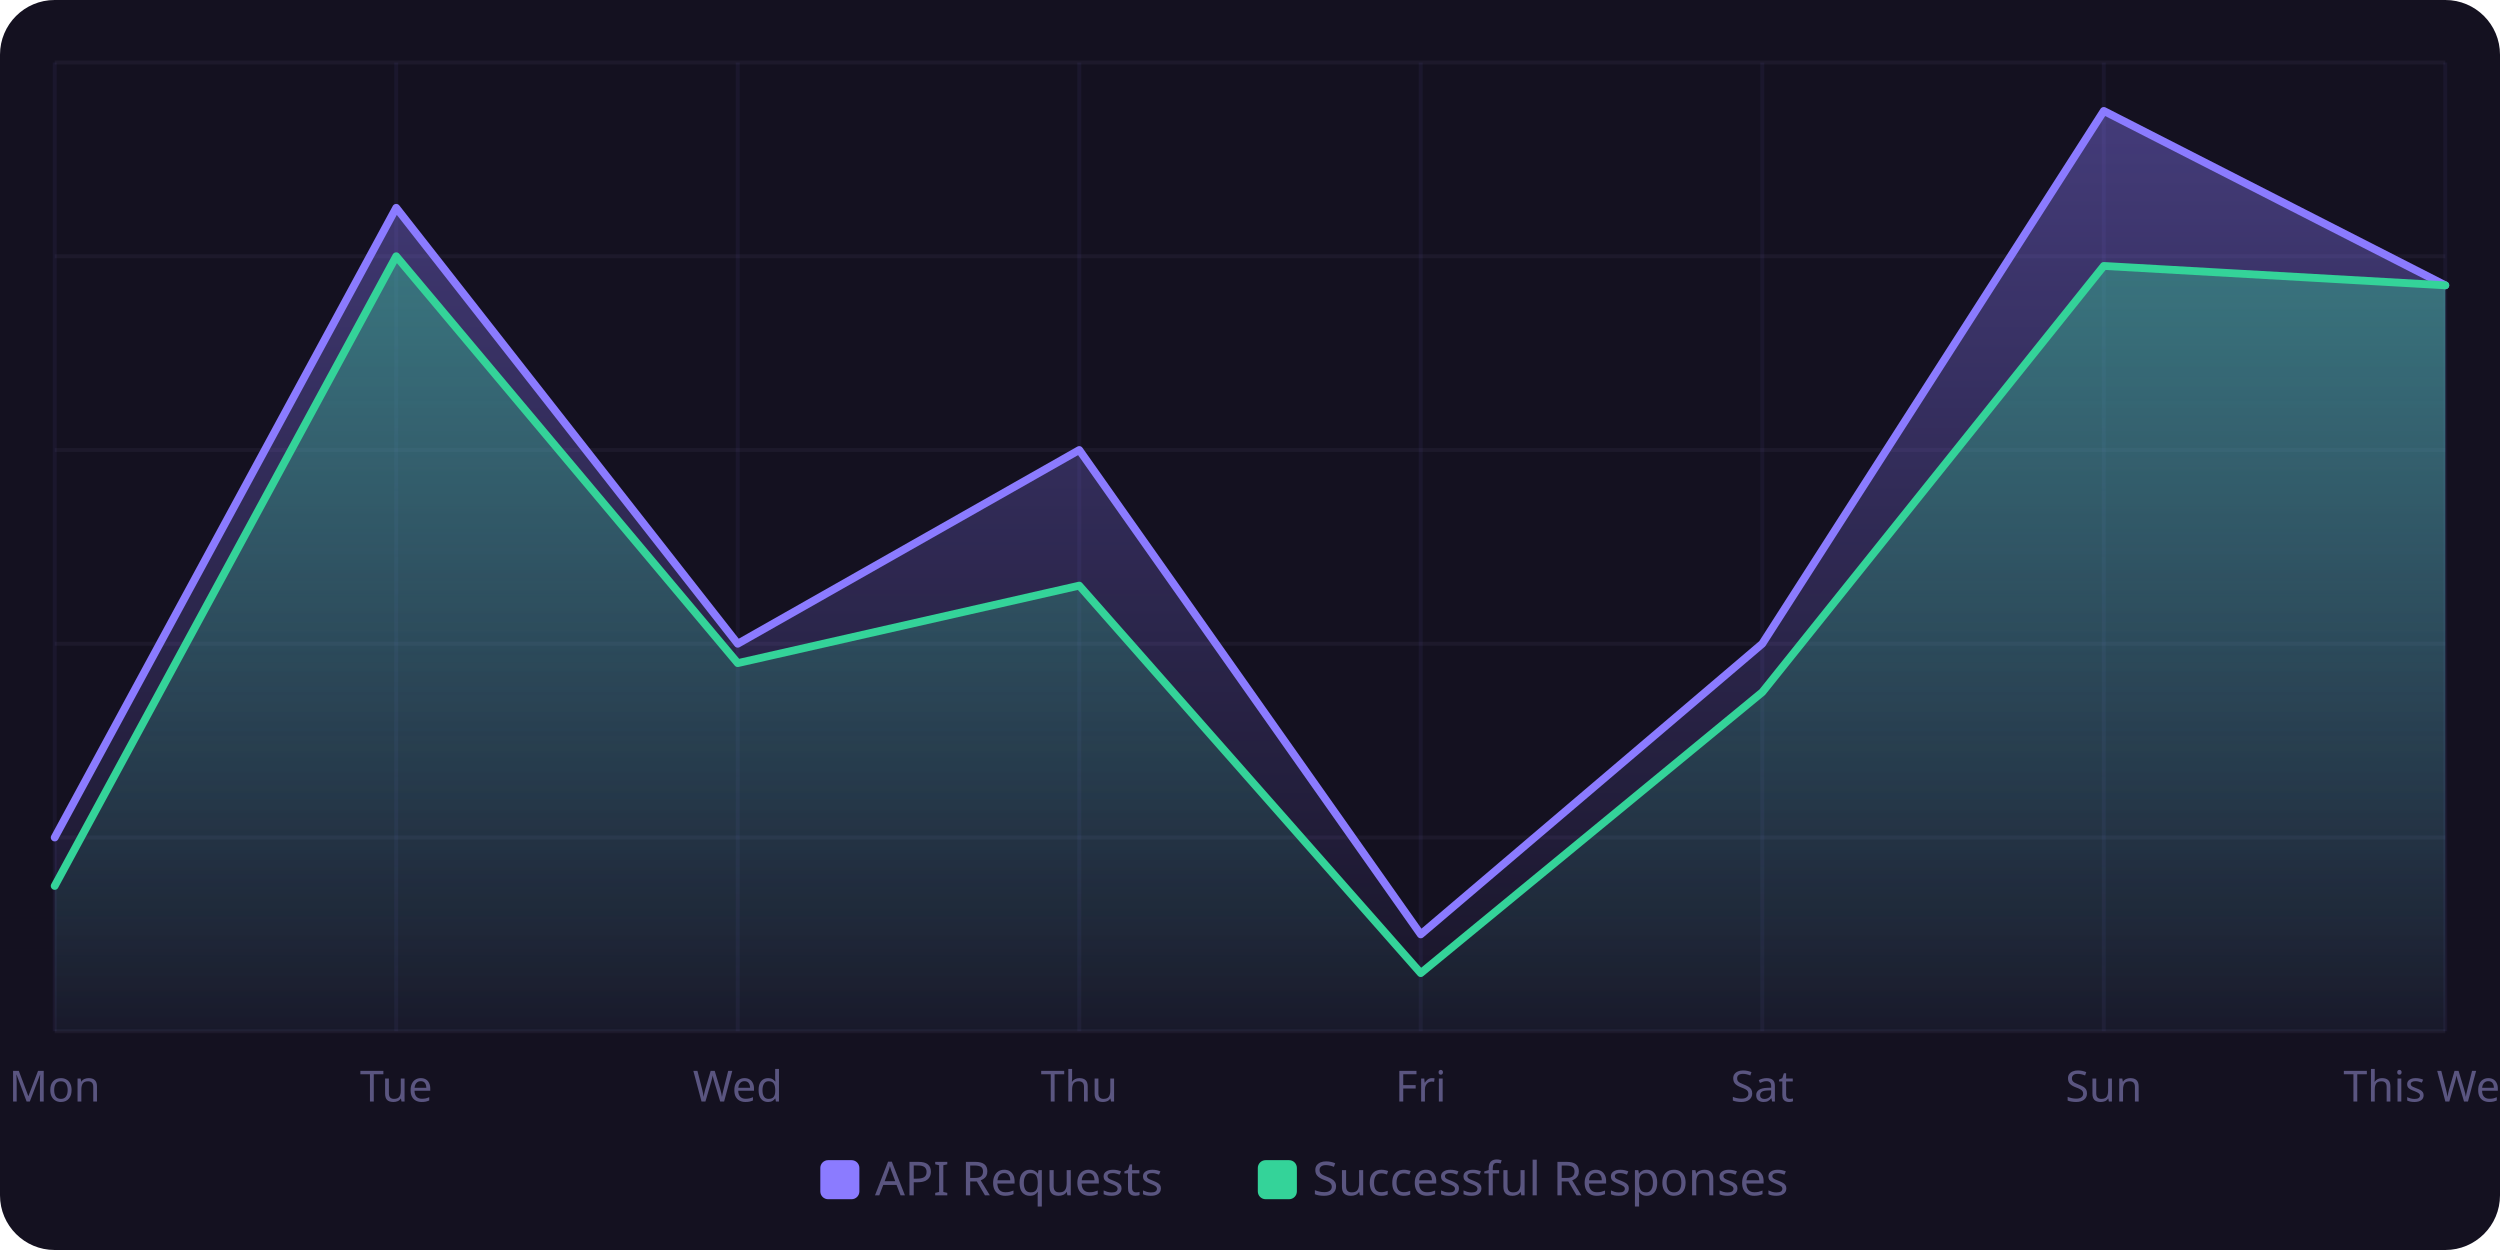
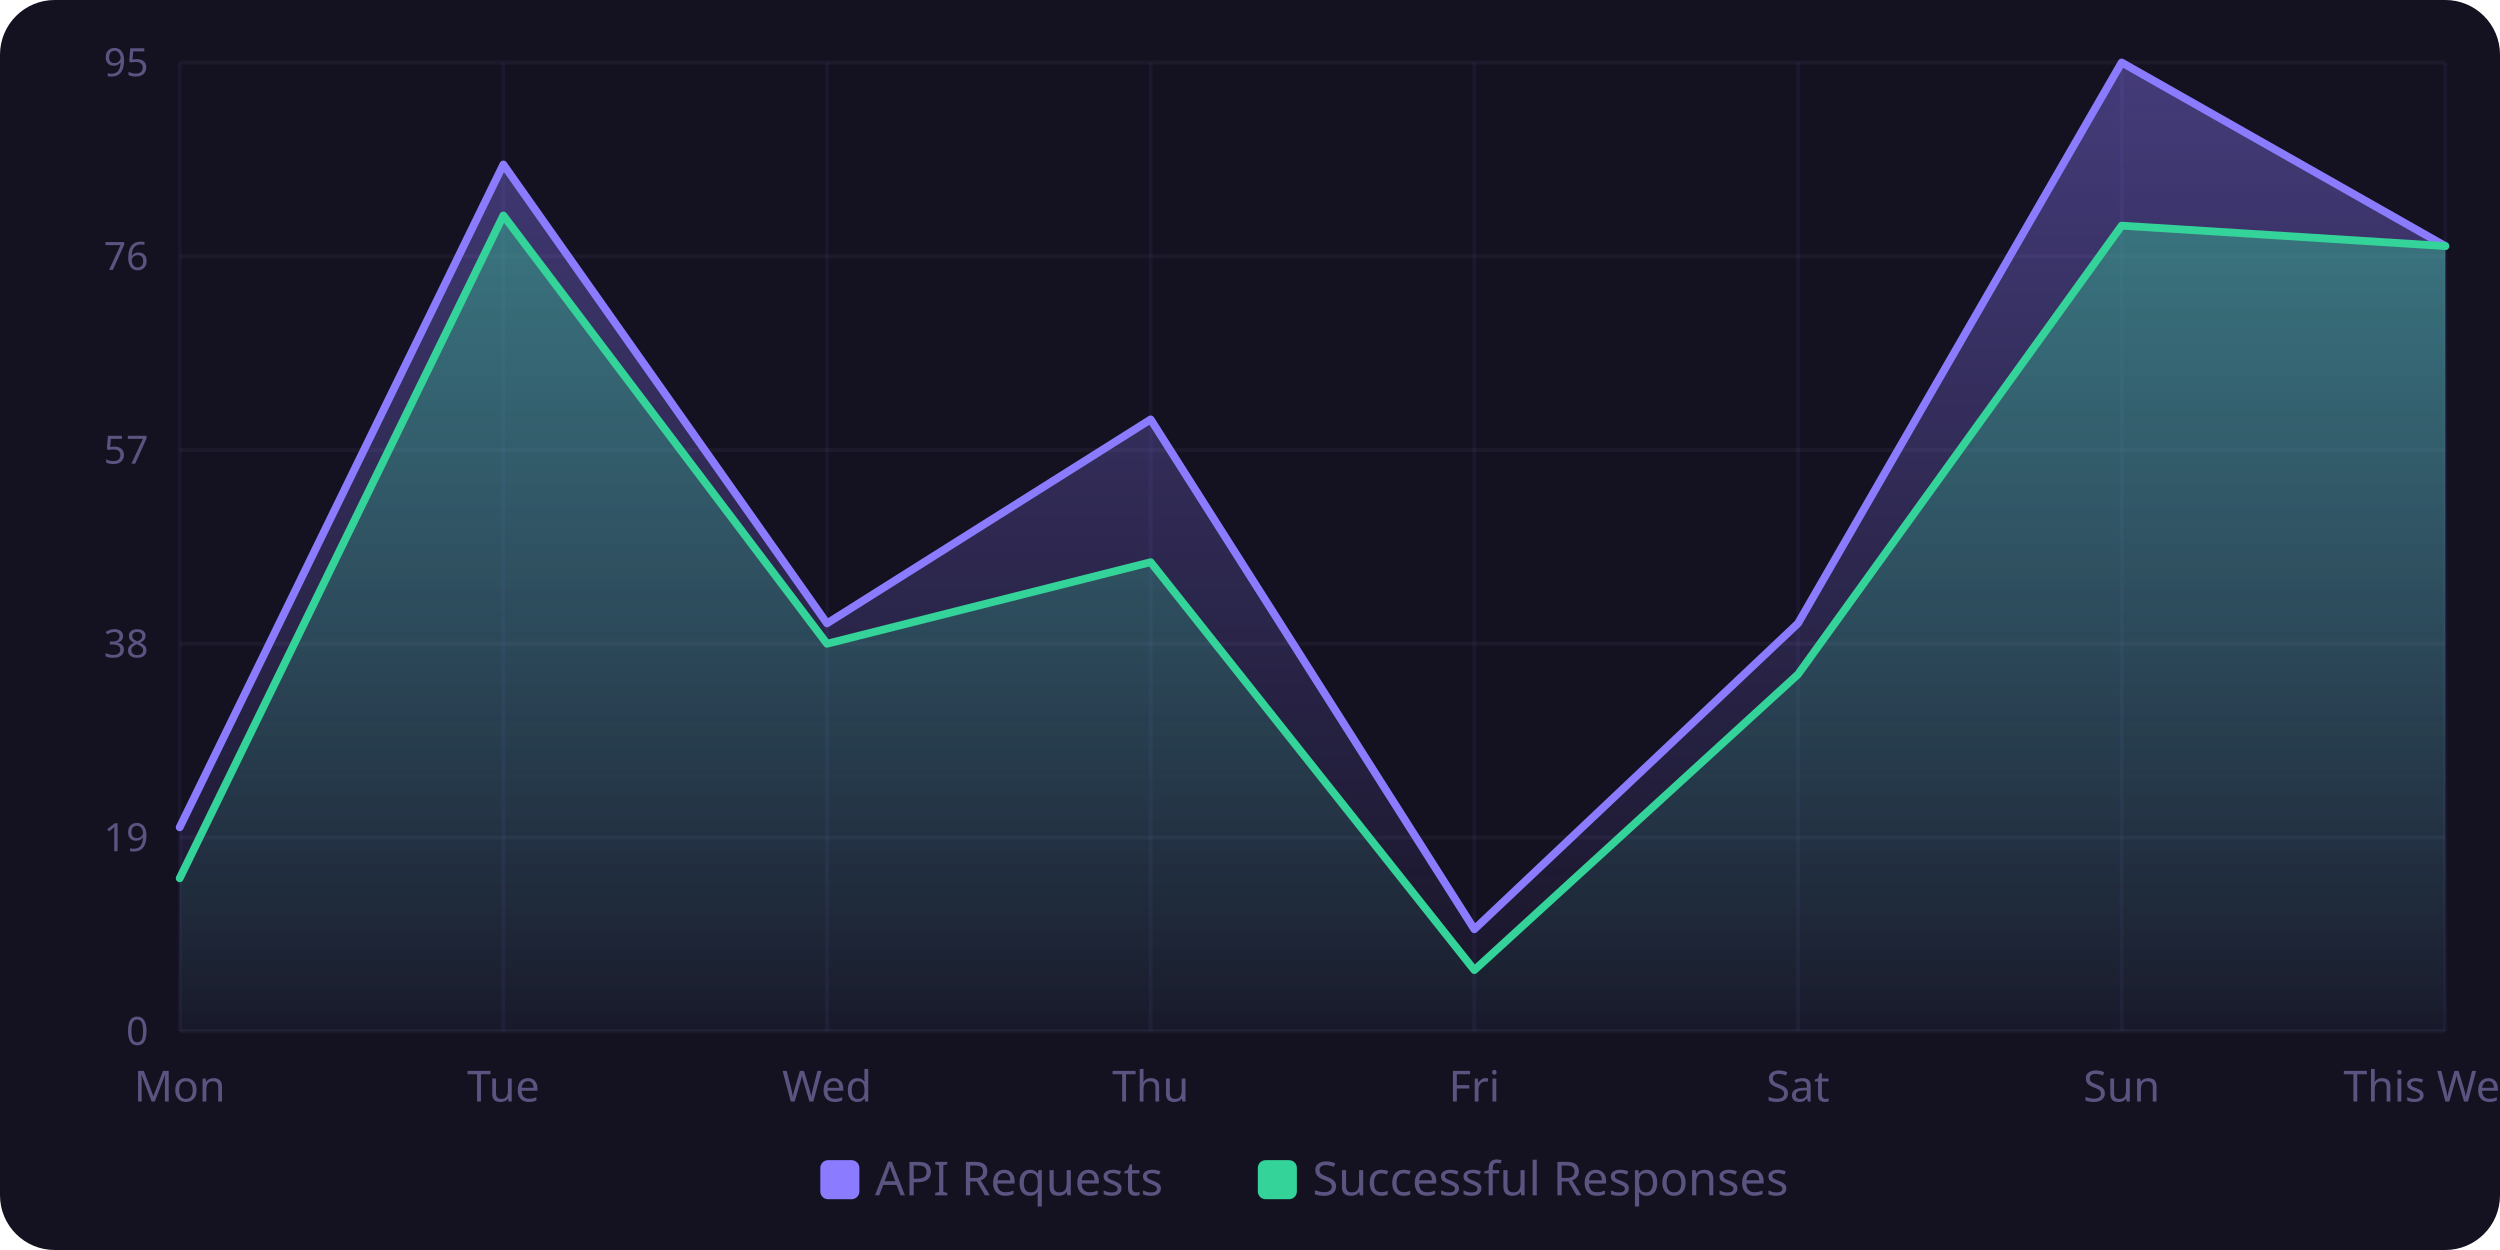
<svg xmlns="http://www.w3.org/2000/svg" width="640" height="320" viewBox="0 0 640 320">
  <rect x="0" y="0" width="640" height="320" rx="14" fill="#141120" />
  <defs>
-     <linearGradient id="pcgrad-1-tbyg" x1="0" y1="0" x2="0" y2="1">
+     <linearGradient id="pcgrad-1-8fej" x1="0" y1="0" x2="0" y2="1">
      <stop offset="0%" stop-color="#8b7bff" stop-opacity="0.4" />
      <stop offset="100%" stop-color="#8b7bff" stop-opacity="0.03" />
    </linearGradient>
-     <linearGradient id="pcgrad-2-mofn" x1="0" y1="0" x2="0" y2="1">
+     <linearGradient id="pcgrad-2-ap3a" x1="0" y1="0" x2="0" y2="1">
      <stop offset="0%" stop-color="#34d399" stop-opacity="0.4" />
      <stop offset="100%" stop-color="#34d399" stop-opacity="0.03" />
    </linearGradient>
  </defs>
-   <line x1="14" y1="16" x2="626" y2="16" stroke="#5a5580" stroke-width="1" opacity="0.12" />
-   <line x1="14" y1="65.6" x2="626" y2="65.6" stroke="#5a5580" stroke-width="1" opacity="0.12" />
-   <line x1="14" y1="115.2" x2="626" y2="115.2" stroke="#5a5580" stroke-width="1" opacity="0.12" />
-   <line x1="14" y1="164.8" x2="626" y2="164.8" stroke="#5a5580" stroke-width="1" opacity="0.12" />
-   <line x1="14" y1="214.4" x2="626" y2="214.4" stroke="#5a5580" stroke-width="1" opacity="0.12" />
-   <line x1="14" y1="264" x2="626" y2="264" stroke="#5a5580" stroke-width="1" opacity="0.12" />
-   <line x1="14" y1="16" x2="14" y2="264" stroke="#4a4490" stroke-width="1" opacity="0.12" />
-   <line x1="101.43" y1="16" x2="101.43" y2="264" stroke="#4a4490" stroke-width="1" opacity="0.12" />
-   <line x1="188.86" y1="16" x2="188.86" y2="264" stroke="#4a4490" stroke-width="1" opacity="0.12" />
-   <line x1="276.29" y1="16" x2="276.29" y2="264" stroke="#4a4490" stroke-width="1" opacity="0.12" />
-   <line x1="363.71" y1="16" x2="363.71" y2="264" stroke="#4a4490" stroke-width="1" opacity="0.12" />
-   <line x1="451.14" y1="16" x2="451.14" y2="264" stroke="#4a4490" stroke-width="1" opacity="0.12" />
-   <line x1="538.57" y1="16" x2="538.57" y2="264" stroke="#4a4490" stroke-width="1" opacity="0.12" />
+   <line x1="46" y1="16" x2="626" y2="16" stroke="#5a5580" stroke-width="1" opacity="0.12" />
+   <line x1="46" y1="65.6" x2="626" y2="65.6" stroke="#5a5580" stroke-width="1" opacity="0.12" />
+   <line x1="46" y1="115.2" x2="626" y2="115.2" stroke="#5a5580" stroke-width="1" opacity="0.12" />
+   <line x1="46" y1="164.8" x2="626" y2="164.8" stroke="#5a5580" stroke-width="1" opacity="0.12" />
+   <line x1="46" y1="214.4" x2="626" y2="214.4" stroke="#5a5580" stroke-width="1" opacity="0.12" />
+   <line x1="46" y1="264" x2="626" y2="264" stroke="#5a5580" stroke-width="1" opacity="0.12" />
+   <line x1="46" y1="16" x2="46" y2="264" stroke="#4a4490" stroke-width="1" opacity="0.12" />
+   <line x1="128.86" y1="16" x2="128.86" y2="264" stroke="#4a4490" stroke-width="1" opacity="0.12" />
+   <line x1="211.71" y1="16" x2="211.71" y2="264" stroke="#4a4490" stroke-width="1" opacity="0.12" />
+   <line x1="294.57" y1="16" x2="294.57" y2="264" stroke="#4a4490" stroke-width="1" opacity="0.12" />
+   <line x1="377.43" y1="16" x2="377.43" y2="264" stroke="#4a4490" stroke-width="1" opacity="0.12" />
+   <line x1="460.29" y1="16" x2="460.29" y2="264" stroke="#4a4490" stroke-width="1" opacity="0.12" />
+   <line x1="543.14" y1="16" x2="543.14" y2="264" stroke="#4a4490" stroke-width="1" opacity="0.12" />
  <line x1="626" y1="16" x2="626" y2="264" stroke="#4a4490" stroke-width="1" opacity="0.12" />
-   <path d="M14,214.4 L101.43,53.2 L188.86,164.8 L276.29,115.2 L363.71,239.2 L451.14,164.8 L538.57,28.4 L626,73.04 L626,264 L14,264 Z" fill="url(#pcgrad-1-tbyg)" stroke="none" />
-   <path d="M14,214.4 L101.43,53.2 L188.86,164.8 L276.29,115.2 L363.71,239.2 L451.14,164.8 L538.57,28.4 L626,73.04" fill="none" stroke="#8b7bff" stroke-width="2" stroke-linejoin="round" stroke-linecap="round" />
-   <path d="M14,226.8 L101.43,65.6 L188.86,169.76 L276.29,149.92 L363.71,249.12 L451.14,177.2 L538.57,68.08 L626,73.04 L626,264 L14,264 Z" fill="url(#pcgrad-2-mofn)" stroke="none" />
-   <path d="M14,226.8 L101.43,65.6 L188.86,169.76 L276.29,149.92 L363.71,249.12 L451.14,177.2 L538.57,68.08 L626,73.04" fill="none" stroke="#34d399" stroke-width="2" stroke-linejoin="round" stroke-linecap="round" />
-   <text x="14" y="282" font-size="11" fill="#5a5580" font-family="sans-serif" text-anchor="middle">Mon</text>
-   <text x="101.43" y="282" font-size="11" fill="#5a5580" font-family="sans-serif" text-anchor="middle">Tue</text>
-   <text x="188.86" y="282" font-size="11" fill="#5a5580" font-family="sans-serif" text-anchor="middle">Wed</text>
-   <text x="276.29" y="282" font-size="11" fill="#5a5580" font-family="sans-serif" text-anchor="middle">Thu</text>
-   <text x="363.71" y="282" font-size="11" fill="#5a5580" font-family="sans-serif" text-anchor="middle">Fri</text>
-   <text x="451.14" y="282" font-size="11" fill="#5a5580" font-family="sans-serif" text-anchor="middle">Sat</text>
-   <text x="538.57" y="282" font-size="11" fill="#5a5580" font-family="sans-serif" text-anchor="middle">Sun</text>
+   <text x="38" y="19.5" font-size="10" fill="#5a5580" font-family="sans-serif" text-anchor="end">95</text>
+   <text x="38" y="69.1" font-size="10" fill="#5a5580" font-family="sans-serif" text-anchor="end">76</text>
+   <text x="38" y="118.7" font-size="10" fill="#5a5580" font-family="sans-serif" text-anchor="end">57</text>
+   <text x="38" y="168.3" font-size="10" fill="#5a5580" font-family="sans-serif" text-anchor="end">38</text>
+   <text x="38" y="217.9" font-size="10" fill="#5a5580" font-family="sans-serif" text-anchor="end">19</text>
+   <text x="38" y="267.5" font-size="10" fill="#5a5580" font-family="sans-serif" text-anchor="end">0</text>
+   <path d="M46,211.79 L128.86,42.11 L211.71,159.58 L294.57,107.37 L377.43,237.89 L460.29,159.58 L543.14,16 L626,62.99 L626,264 L46,264 Z" fill="url(#pcgrad-1-8fej)" stroke="none" />
+   <path d="M46,211.79 L128.86,42.11 L211.71,159.58 L294.57,107.37 L377.43,237.89 L460.29,159.58 L543.14,16 L626,62.99" fill="none" stroke="#8b7bff" stroke-width="2" stroke-linejoin="round" stroke-linecap="round" />
+   <path d="M46,224.84 L128.86,55.16 L211.71,164.8 L294.57,143.92 L377.43,248.34 L460.29,172.63 L543.14,57.77 L626,62.99 L626,264 L46,264 Z" fill="url(#pcgrad-2-ap3a)" stroke="none" />
+   <path d="M46,224.84 L128.86,55.16 L211.71,164.8 L294.57,143.92 L377.43,248.34 L460.29,172.63 L543.14,57.77 L626,62.99" fill="none" stroke="#34d399" stroke-width="2" stroke-linejoin="round" stroke-linecap="round" />
+   <text x="46" y="282" font-size="11" fill="#5a5580" font-family="sans-serif" text-anchor="middle">Mon</text>
+   <text x="128.86" y="282" font-size="11" fill="#5a5580" font-family="sans-serif" text-anchor="middle">Tue</text>
+   <text x="211.71" y="282" font-size="11" fill="#5a5580" font-family="sans-serif" text-anchor="middle">Wed</text>
+   <text x="294.57" y="282" font-size="11" fill="#5a5580" font-family="sans-serif" text-anchor="middle">Thu</text>
+   <text x="377.43" y="282" font-size="11" fill="#5a5580" font-family="sans-serif" text-anchor="middle">Fri</text>
+   <text x="460.29" y="282" font-size="11" fill="#5a5580" font-family="sans-serif" text-anchor="middle">Sat</text>
+   <text x="543.14" y="282" font-size="11" fill="#5a5580" font-family="sans-serif" text-anchor="middle">Sun</text>
  <text x="626" y="282" font-size="11" fill="#5a5580" font-family="sans-serif" text-anchor="middle">This Week</text>
  <rect x="210" y="297" width="10" height="10" rx="2" fill="#8b7bff" />
  <text x="224" y="306" font-size="12" fill="#5a5580" font-family="sans-serif">API Requests</text>
  <rect x="322" y="297" width="10" height="10" rx="2" fill="#34d399" />
  <text x="336" y="306" font-size="12" fill="#5a5580" font-family="sans-serif">Successful Responses</text>
</svg>
